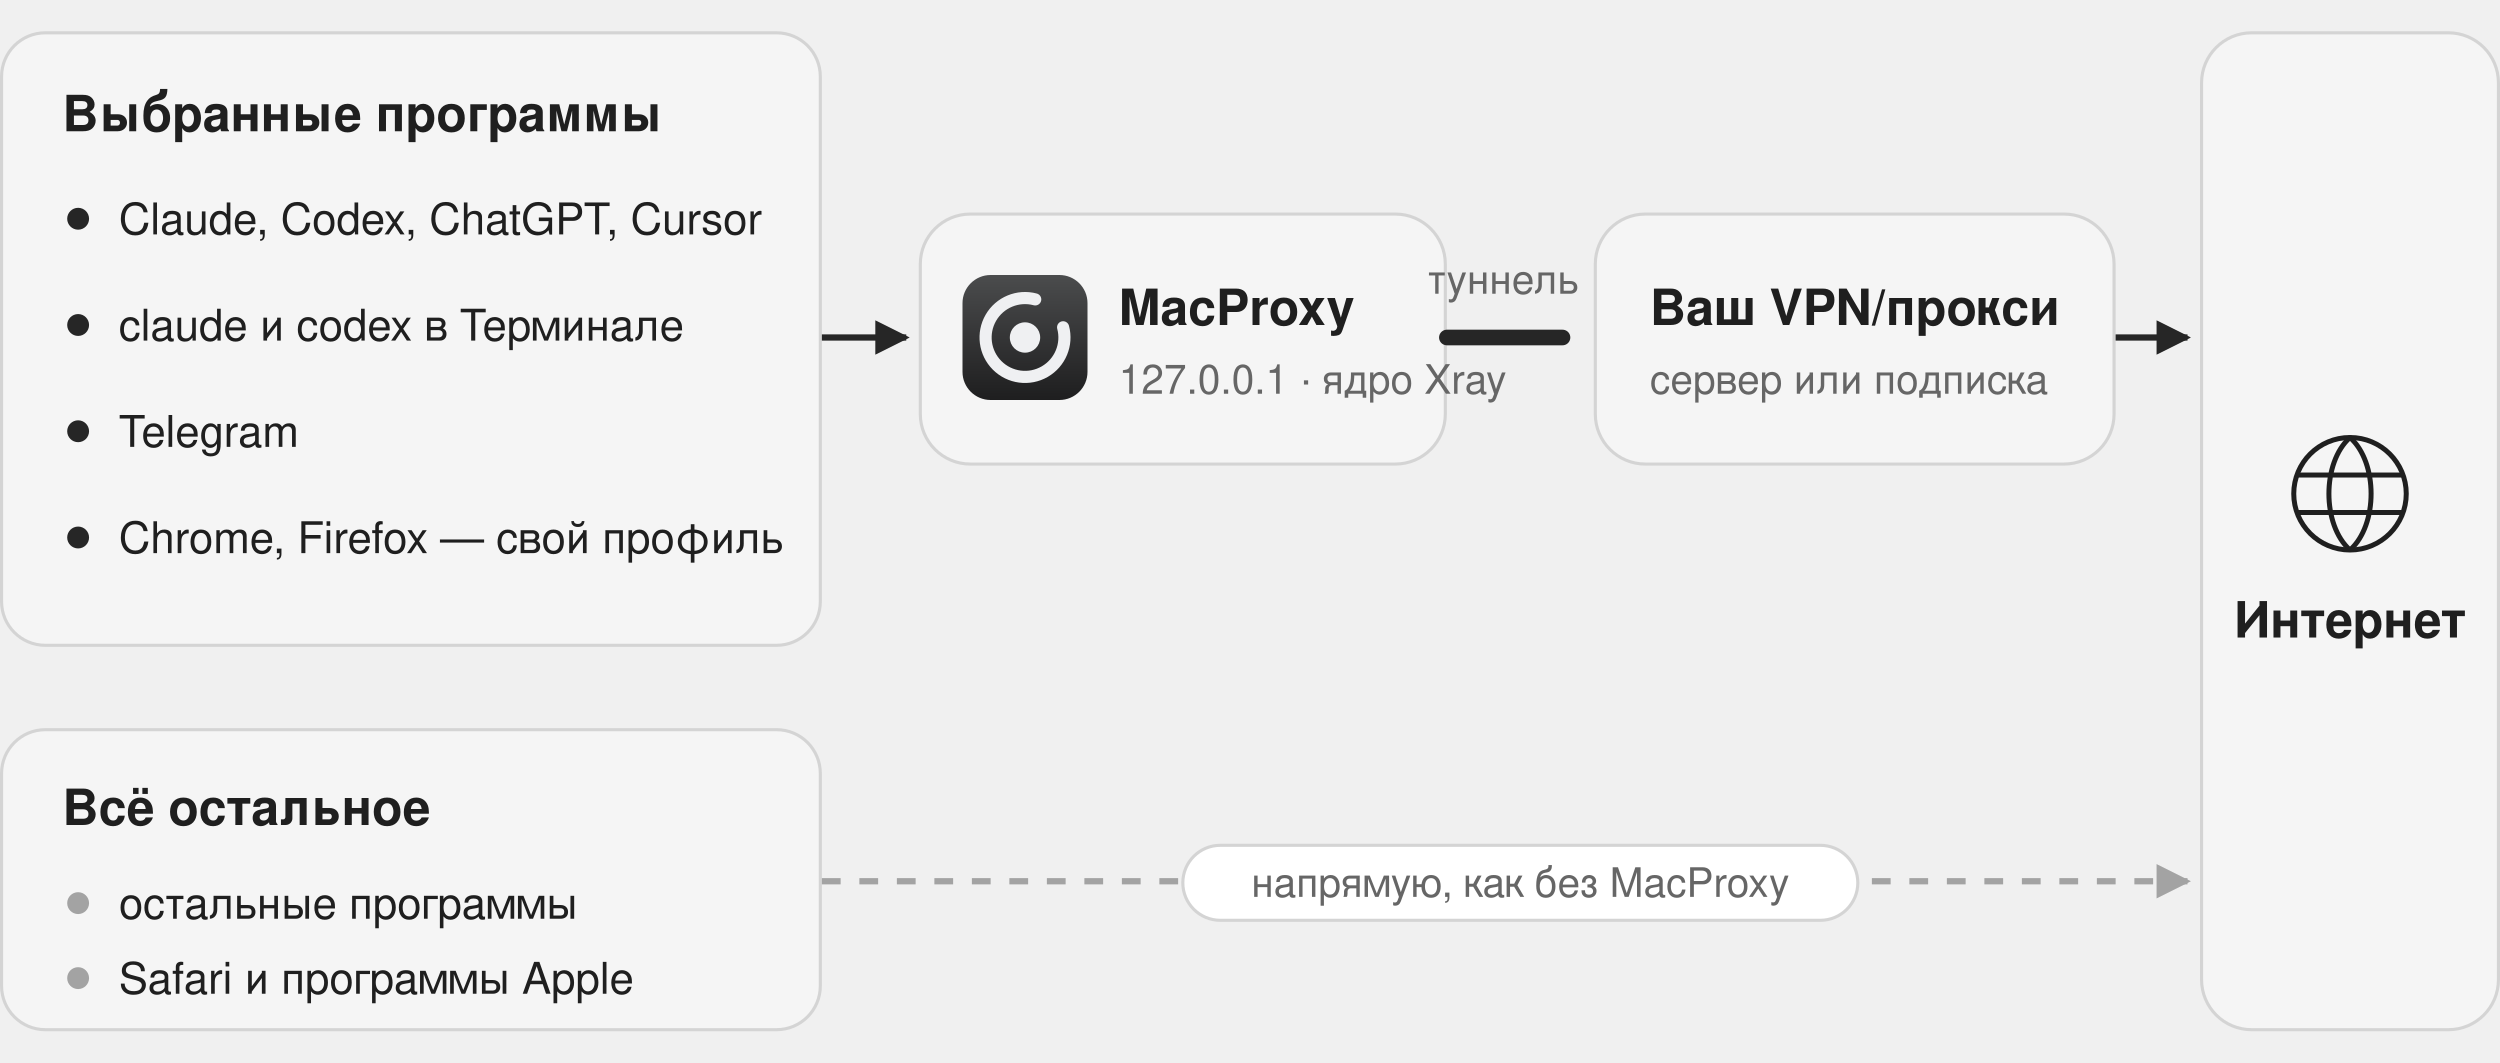
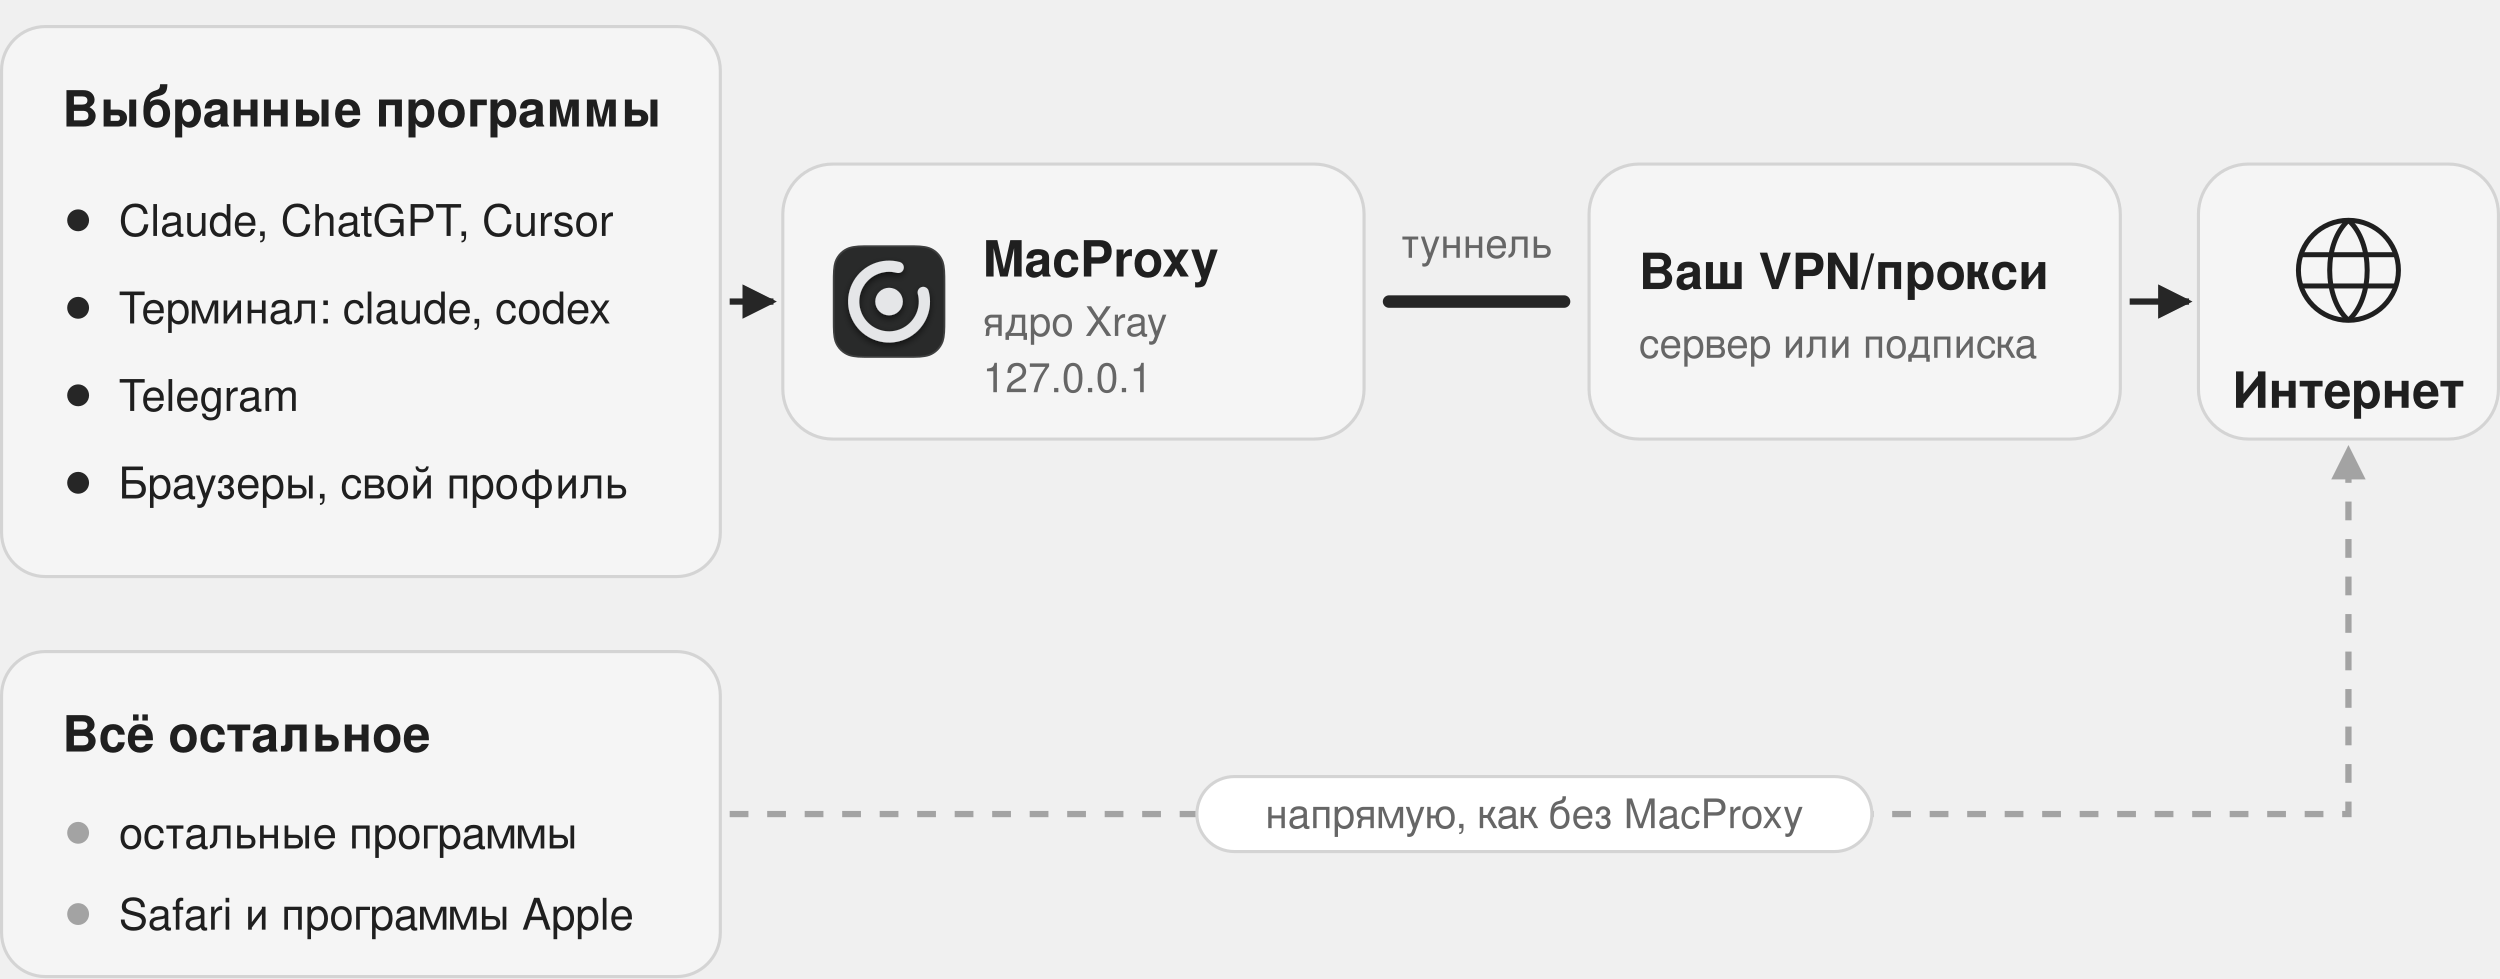
- <svg xmlns="http://www.w3.org/2000/svg" viewBox="0 0 800 340" width="800" height="340" role="img" aria-labelledby="t d">
+ <svg xmlns="http://www.w3.org/2000/svg" viewBox="0 0 800 313" width="800" height="313" role="img" aria-labelledby="t d">
  <style>
text{font-family:-apple-system,BlinkMacSystemFont,"Segoe UI",Helvetica,Arial,sans-serif;fill:#1F1F1F}
.b{font-size:16px;font-weight:600} .t{font-size:14px} .s{font-size:13px;fill:#666666}
.box{fill:#F5F5F5;stroke:#D4D4D4;stroke-width:1}
</style>
  <defs>
    <marker id="ha" viewBox="0 0 10 10" refX="9" refY="5" markerUnits="userSpaceOnUse" markerWidth="11" markerHeight="11" orient="auto">
      <path d="M0 0L10 5L0 10z" fill="#262626" />
    </marker>
    <marker id="hn" viewBox="0 0 10 10" refX="9" refY="5" markerUnits="userSpaceOnUse" markerWidth="11" markerHeight="11" orient="auto">
      <path d="M0 0L10 5L0 10z" fill="#A3A3A3" />
    </marker>
-     <linearGradient id="tile" x1="0" y1="0" x2="0" y2="1">
-       <stop offset="0" stop-color="#4B4C4D" />
-       <stop offset="1" stop-color="#1E1E1F" />
-     </linearGradient>
+     <clipPath id="lt">
+       <path d="M64 32L64 41.99C64 48.33 64 51.49 62.92 54.91C61.57 58.63 58.63 61.57 54.91 62.92C51.49 64 48.33 64 41.99 64L22.01 64C15.67 64 12.51 64 9.09 62.92C5.37 61.57 2.43 58.63 1.08 54.91C0 51.49 0 48.33 0 41.99L0 22.01C0 15.67 0 12.51 1.08 9.09C2.43 5.37 5.37 2.43 9.09 1.08C12.51 0 15.67 0 22.01 0L41.99 0C48.33 0 51.49 0 54.91 1.08C58.63 2.43 61.57 5.37 62.92 9.09C64 12.51 64 15.67 64 22.01Z" />
+     </clipPath>
+     <filter id="ls" x="-30%" y="-30%" width="160%" height="170%">
+       <feDropShadow dx="0" dy="1.7" stdDeviation="2" flood-color="#000" flood-opacity="0.6" />
+     </filter>
  </defs>
-   <rect class="box" x="0.5" y="10.5" width="262" height="196" rx="14" />
-   <text class="b" x="20" y="42">Выбранные программы</text>
+   <rect class="box" x="0.5" y="8.5" width="230" height="176" rx="14" />
+   <text class="b" x="20" y="40.5">Выбранные программы</text>
  <g fill="#262626">
-     <circle cx="25" cy="70" r="3.5" />
-     <circle cx="25" cy="104" r="3.5" />
-     <circle cx="25" cy="138" r="3.5" />
-     <circle cx="25" cy="172" r="3.5" />
+     <circle cx="25" cy="70.5" r="3.5" />
+     <circle cx="25" cy="98.5" r="3.5" />
+     <circle cx="25" cy="126.5" r="3.5" />
+     <circle cx="25" cy="154.5" r="3.5" />
  </g>
-   <text class="t" x="38" y="75">Claude, Codex, ChatGPT, Cursor</text>
-   <text class="t" x="38" y="109">claude и codex в Терминале</text>
-   <text class="t" x="38" y="143">Telegram</text>
-   <text class="t" x="38" y="177">Chrome, Firefox — свой профиль</text>
-   <path d="M263 108H290" stroke="#262626" stroke-width="2" fill="none" marker-end="url(#ha)" />
-   <rect class="box" x="294.5" y="68.5" width="168" height="80" rx="16" />
-   <g transform="translate(308 88) scale(0.625)">
-     <rect width="64" height="64" rx="14.4" fill="url(#tile)" />
-     <path d="M37.23 12.49A20.19 20.19 0 1 0 51.51 26.77" fill="none" stroke="#EFF0F2" stroke-width="6.21" stroke-linecap="round" />
-     <circle cx="32" cy="32" r="7.77" fill="#EFF0F2" />
+   <text class="t" x="38" y="75.5">Claude, ChatGPT, Cursor</text>
+   <text class="t" x="38" y="103.5">Терминал: claude, codex</text>
+   <text class="t" x="38" y="131.5">Telegram</text>
+   <text class="t" x="38" y="159.5">Браузеры, свой профиль</text>
+   <path d="M233.5 96.5H247.5" stroke="#262626" stroke-width="2" fill="none" marker-end="url(#ha)" />
+   <rect class="box" x="250.5" y="52.5" width="186" height="88" rx="16" />
+   <g transform="translate(266.5 78.5) scale(0.5625)">
+     <path d="M64 32L64 41.99C64 48.33 64 51.49 62.92 54.91C61.57 58.63 58.63 61.57 54.91 62.92C51.49 64 48.33 64 41.99 64L22.01 64C15.67 64 12.51 64 9.09 62.92C5.37 61.57 2.43 58.63 1.08 54.91C0 51.49 0 48.33 0 41.99L0 22.01C0 15.67 0 12.51 1.08 9.09C2.43 5.37 5.37 2.43 9.09 1.08C12.51 0 15.67 0 22.01 0L41.99 0C48.33 0 51.49 0 54.91 1.08C58.63 2.43 61.57 5.37 62.92 9.09C64 12.51 64 15.67 64 22.01Z" fill="#292A2A" />
+     <path d="M64 32L64 41.99C64 48.33 64 51.49 62.92 54.91C61.57 58.63 58.63 61.57 54.91 62.92C51.49 64 48.33 64 41.99 64L22.01 64C15.67 64 12.51 64 9.09 62.92C5.37 61.57 2.43 58.63 1.08 54.91C0 51.49 0 48.33 0 41.99L0 22.01C0 15.67 0 12.51 1.08 9.09C2.43 5.37 5.37 2.43 9.09 1.08C12.51 0 15.67 0 22.01 0L41.99 0C48.33 0 51.49 0 54.91 1.08C58.63 2.43 61.57 5.37 62.92 9.09C64 12.51 64 15.67 64 22.01Z" fill="none" stroke="#FFFFFF" stroke-opacity="0.10" stroke-width="2" clip-path="url(#lt)" />
+     <g filter="url(#ls)">
+       <path d="M37.21 12.57A20.12 20.12 0 1 0 51.43 26.79" fill="none" stroke="#E5E6E8" stroke-width="6.37" stroke-linecap="round" />
+       <circle cx="32" cy="32" r="7.84" fill="#E5E6E8" />
+     </g>
  </g>
-   <text class="b" x="358" y="104">MacProxy</text>
-   <text class="s" x="358" y="126">127.0.0.1 · ядро Xray</text>
-   <path d="M463 108H500" stroke="#262626" stroke-width="5" stroke-linecap="round" fill="none" />
-   <text class="s" x="481" y="94" text-anchor="middle">туннель</text>
-   <rect class="box" x="510.5" y="68.5" width="166" height="80" rx="16" />
-   <text class="b" x="528" y="104">Ваш VPN/прокси</text>
-   <text class="s" x="528" y="126">сервер или подписка</text>
-   <path d="M677 108H700" stroke="#262626" stroke-width="2" fill="none" marker-end="url(#ha)" />
-   <rect class="box" x="704.5" y="10.5" width="95" height="319" rx="16" />
-   <g transform="translate(752 158)" fill="none" stroke="#1F1F1F" stroke-width="1.6">
-     <circle r="18" />
-     <path d="M0 -18C-9 -10 -9 10 0 18M0 -18C9 -10 9 10 0 18M-17 -6H17M-17 6H17" />
+   <text class="b" x="314.5" y="88.5">MacProxy</text>
+   <text class="s" x="314.5" y="107.5">ядро Xray</text>
+   <text class="s" x="314.5" y="125.5">127.0.0.1</text>
+   <path d="M444.5 96.5H500.5" stroke="#262626" stroke-width="4" stroke-linecap="round" fill="none" />
+   <text class="s" x="472.5" y="82.5" text-anchor="middle">туннель</text>
+   <rect class="box" x="508.5" y="52.5" width="170" height="88" rx="16" />
+   <text class="b" x="524.5" y="92.5">Ваш VPN/прокси</text>
+   <text class="s" x="524.5" y="114.5">сервер или подписка</text>
+   <path d="M681.5 96.5H700.5" stroke="#262626" stroke-width="2" fill="none" marker-end="url(#ha)" />
+   <rect class="box" x="703.5" y="52.5" width="96" height="88" rx="16" />
+   <g transform="translate(751.5 86.5)" fill="none" stroke="#1F1F1F" stroke-width="1.6">
+     <circle r="16" />
+     <path d="M0 -16C-8 -9 -8 9 0 16M0 -16C8 -9 8 9 0 16M-15 -5H15M-15 5H15" />
  </g>
-   <text class="b" x="752" y="204" text-anchor="middle">Интернет</text>
-   <rect class="box" x="0.5" y="233.5" width="262" height="96" rx="14" />
-   <text class="b" x="20" y="264">Всё остальное</text>
+   <text class="b" x="751.5" y="130.5" text-anchor="middle">Интернет</text>
+   <rect class="box" x="0.5" y="208.5" width="230" height="104" rx="14" />
+   <text class="b" x="20" y="240.5">Всё остальное</text>
  <g fill="#A3A3A3">
-     <circle cx="25" cy="289" r="3.5" />
-     <circle cx="25" cy="313" r="3.5" />
+     <circle cx="25" cy="266.5" r="3.5" />
+     <circle cx="25" cy="292.5" r="3.5" />
  </g>
-   <text class="t" x="38" y="294">остальные программы</text>
-   <text class="t" x="38" y="318">Safari и программы Apple</text>
-   <path d="M263 282H700" stroke="#A3A3A3" stroke-width="2" stroke-dasharray="6 6" fill="none" marker-end="url(#hn)" />
-   <rect x="378.5" y="270.5" width="216" height="24" rx="12" fill="#FFFFFF" stroke="#D4D4D4" />
-   <text class="s" x="486.5" y="287" text-anchor="middle">напрямую, как без MacProxy</text>
+   <text class="t" x="38" y="271.5">остальные программы</text>
+   <text class="t" x="38" y="297.5">Safari и программы Apple</text>
+   <path d="M233.5 260.5H751.5V143.5" stroke="#A3A3A3" stroke-width="2" stroke-dasharray="6 6" fill="none" marker-end="url(#hn)" />
+   <rect x="383.0" y="248.5" width="216" height="24" rx="12" fill="#FFFFFF" stroke="#D4D4D4" />
+   <text class="s" x="491.0" y="265.0" text-anchor="middle">напрямую, как без MacProxy</text>
</svg>
